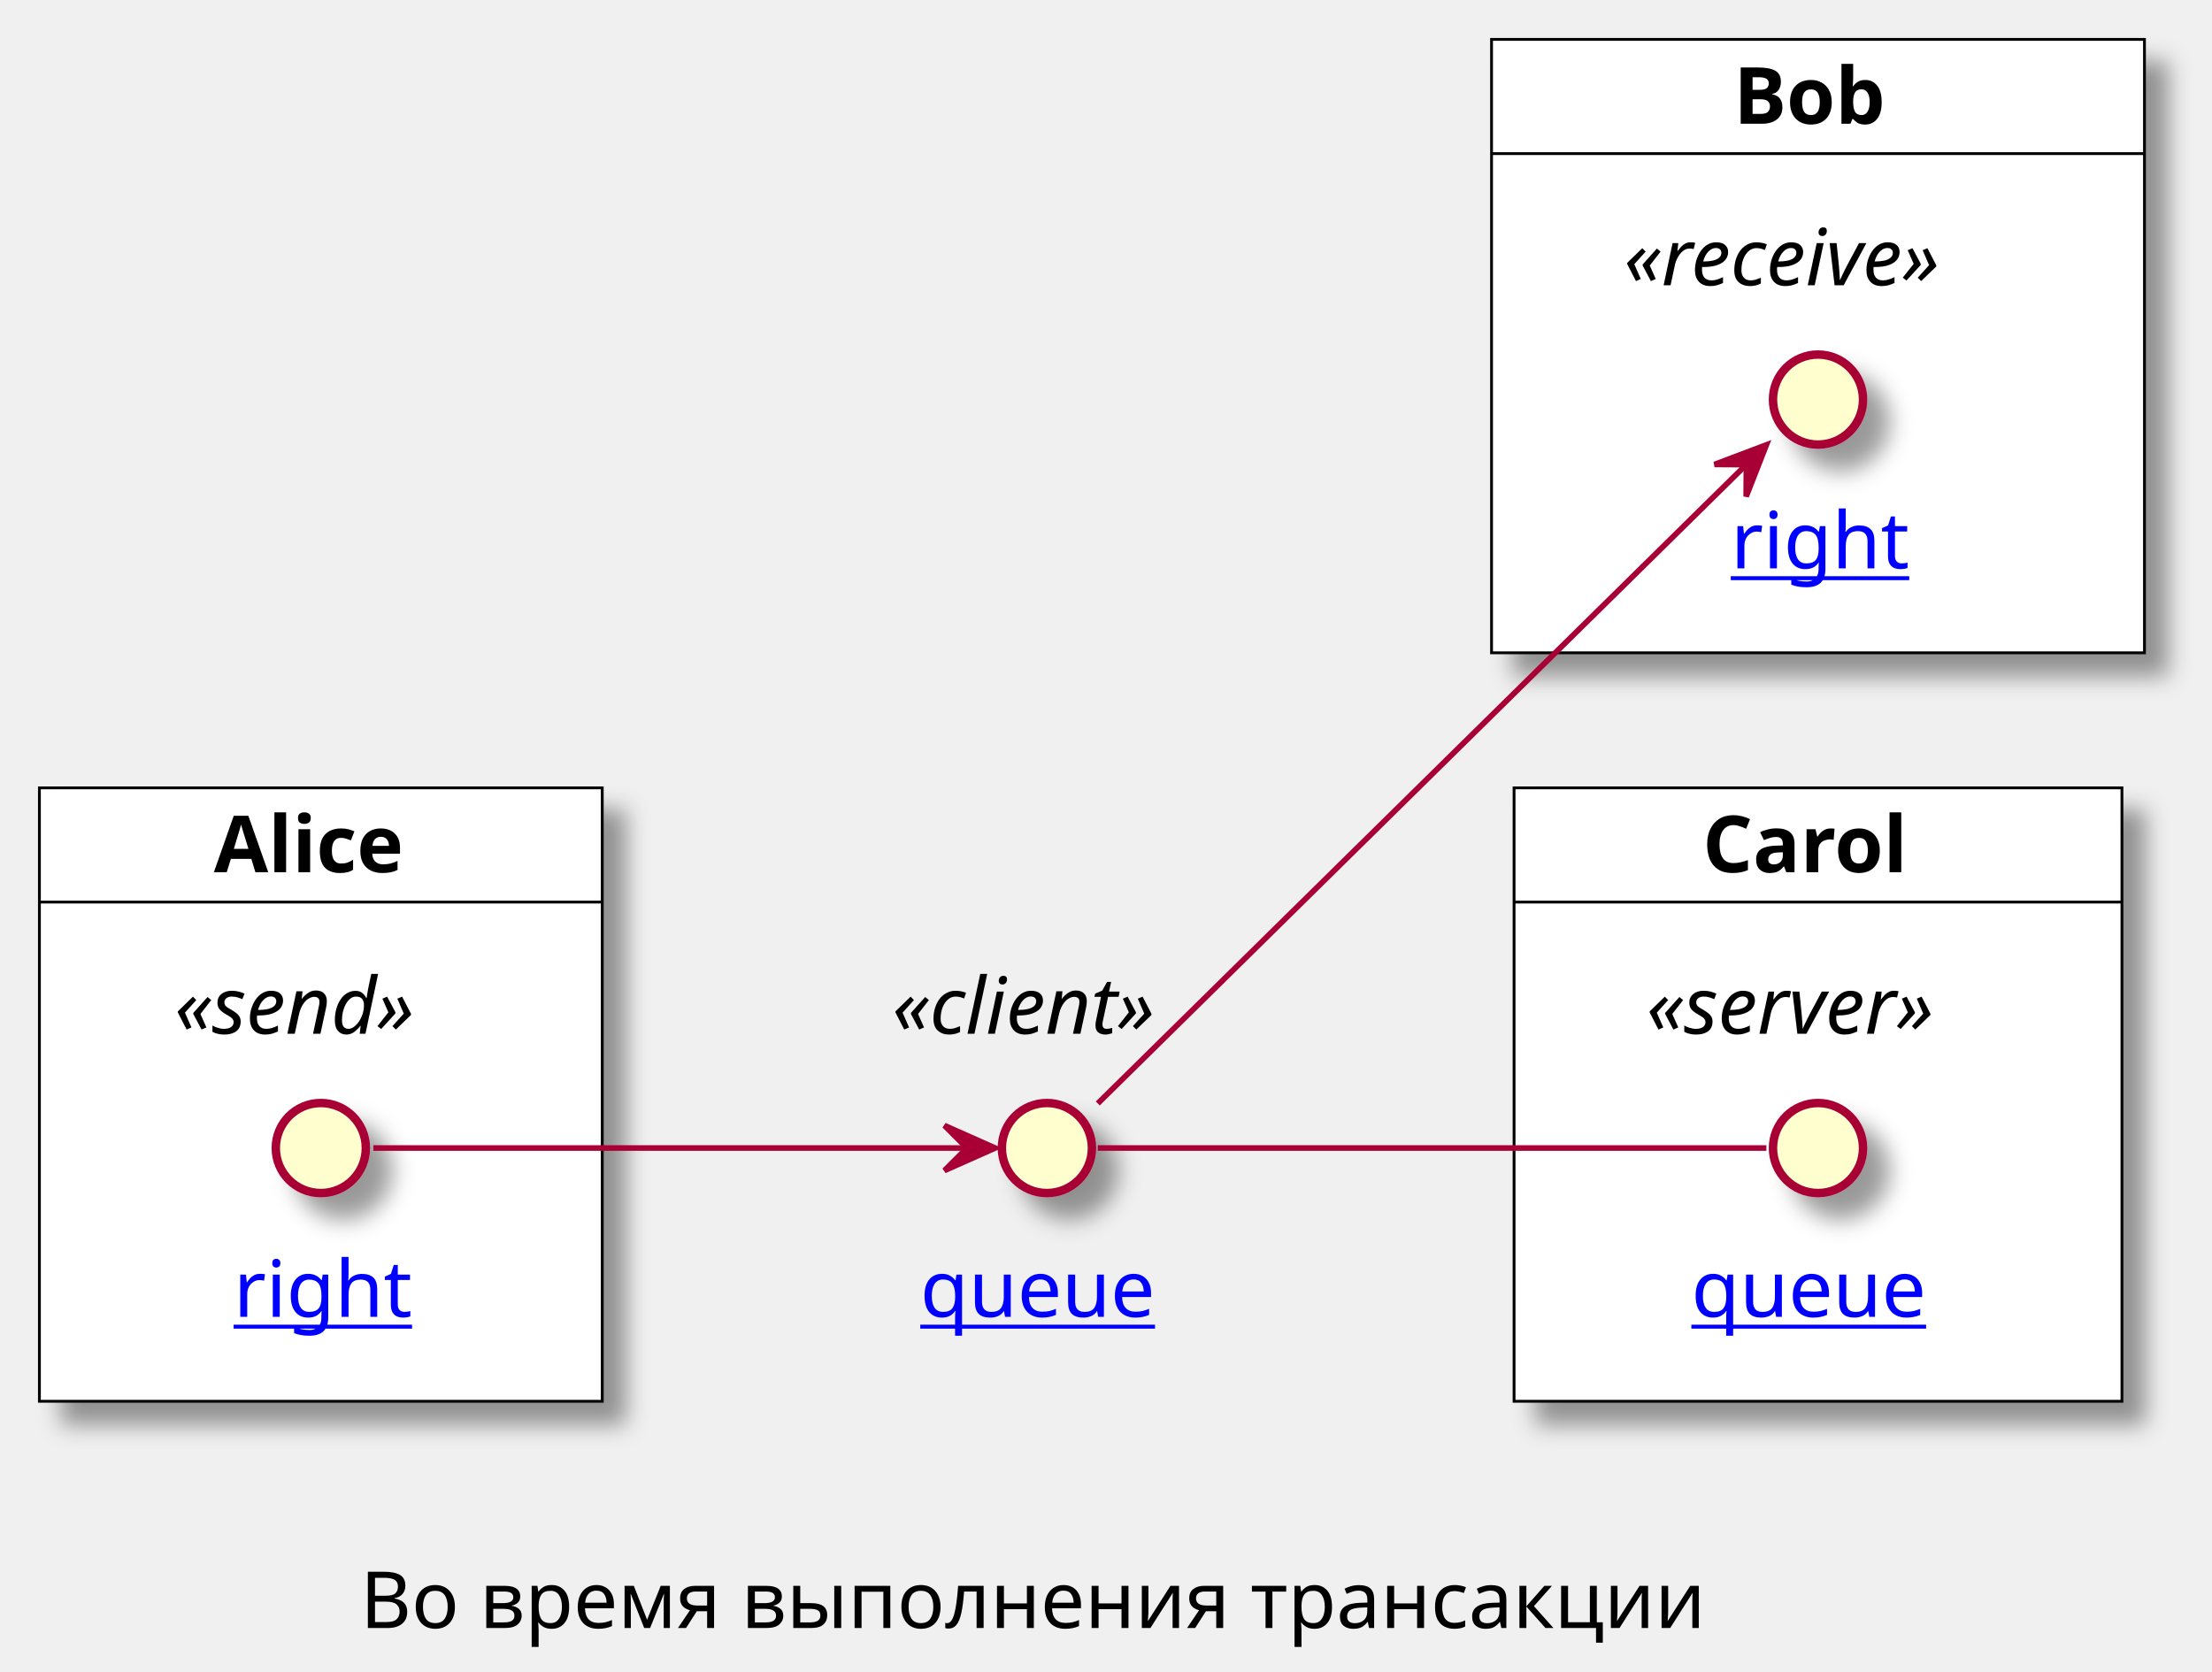
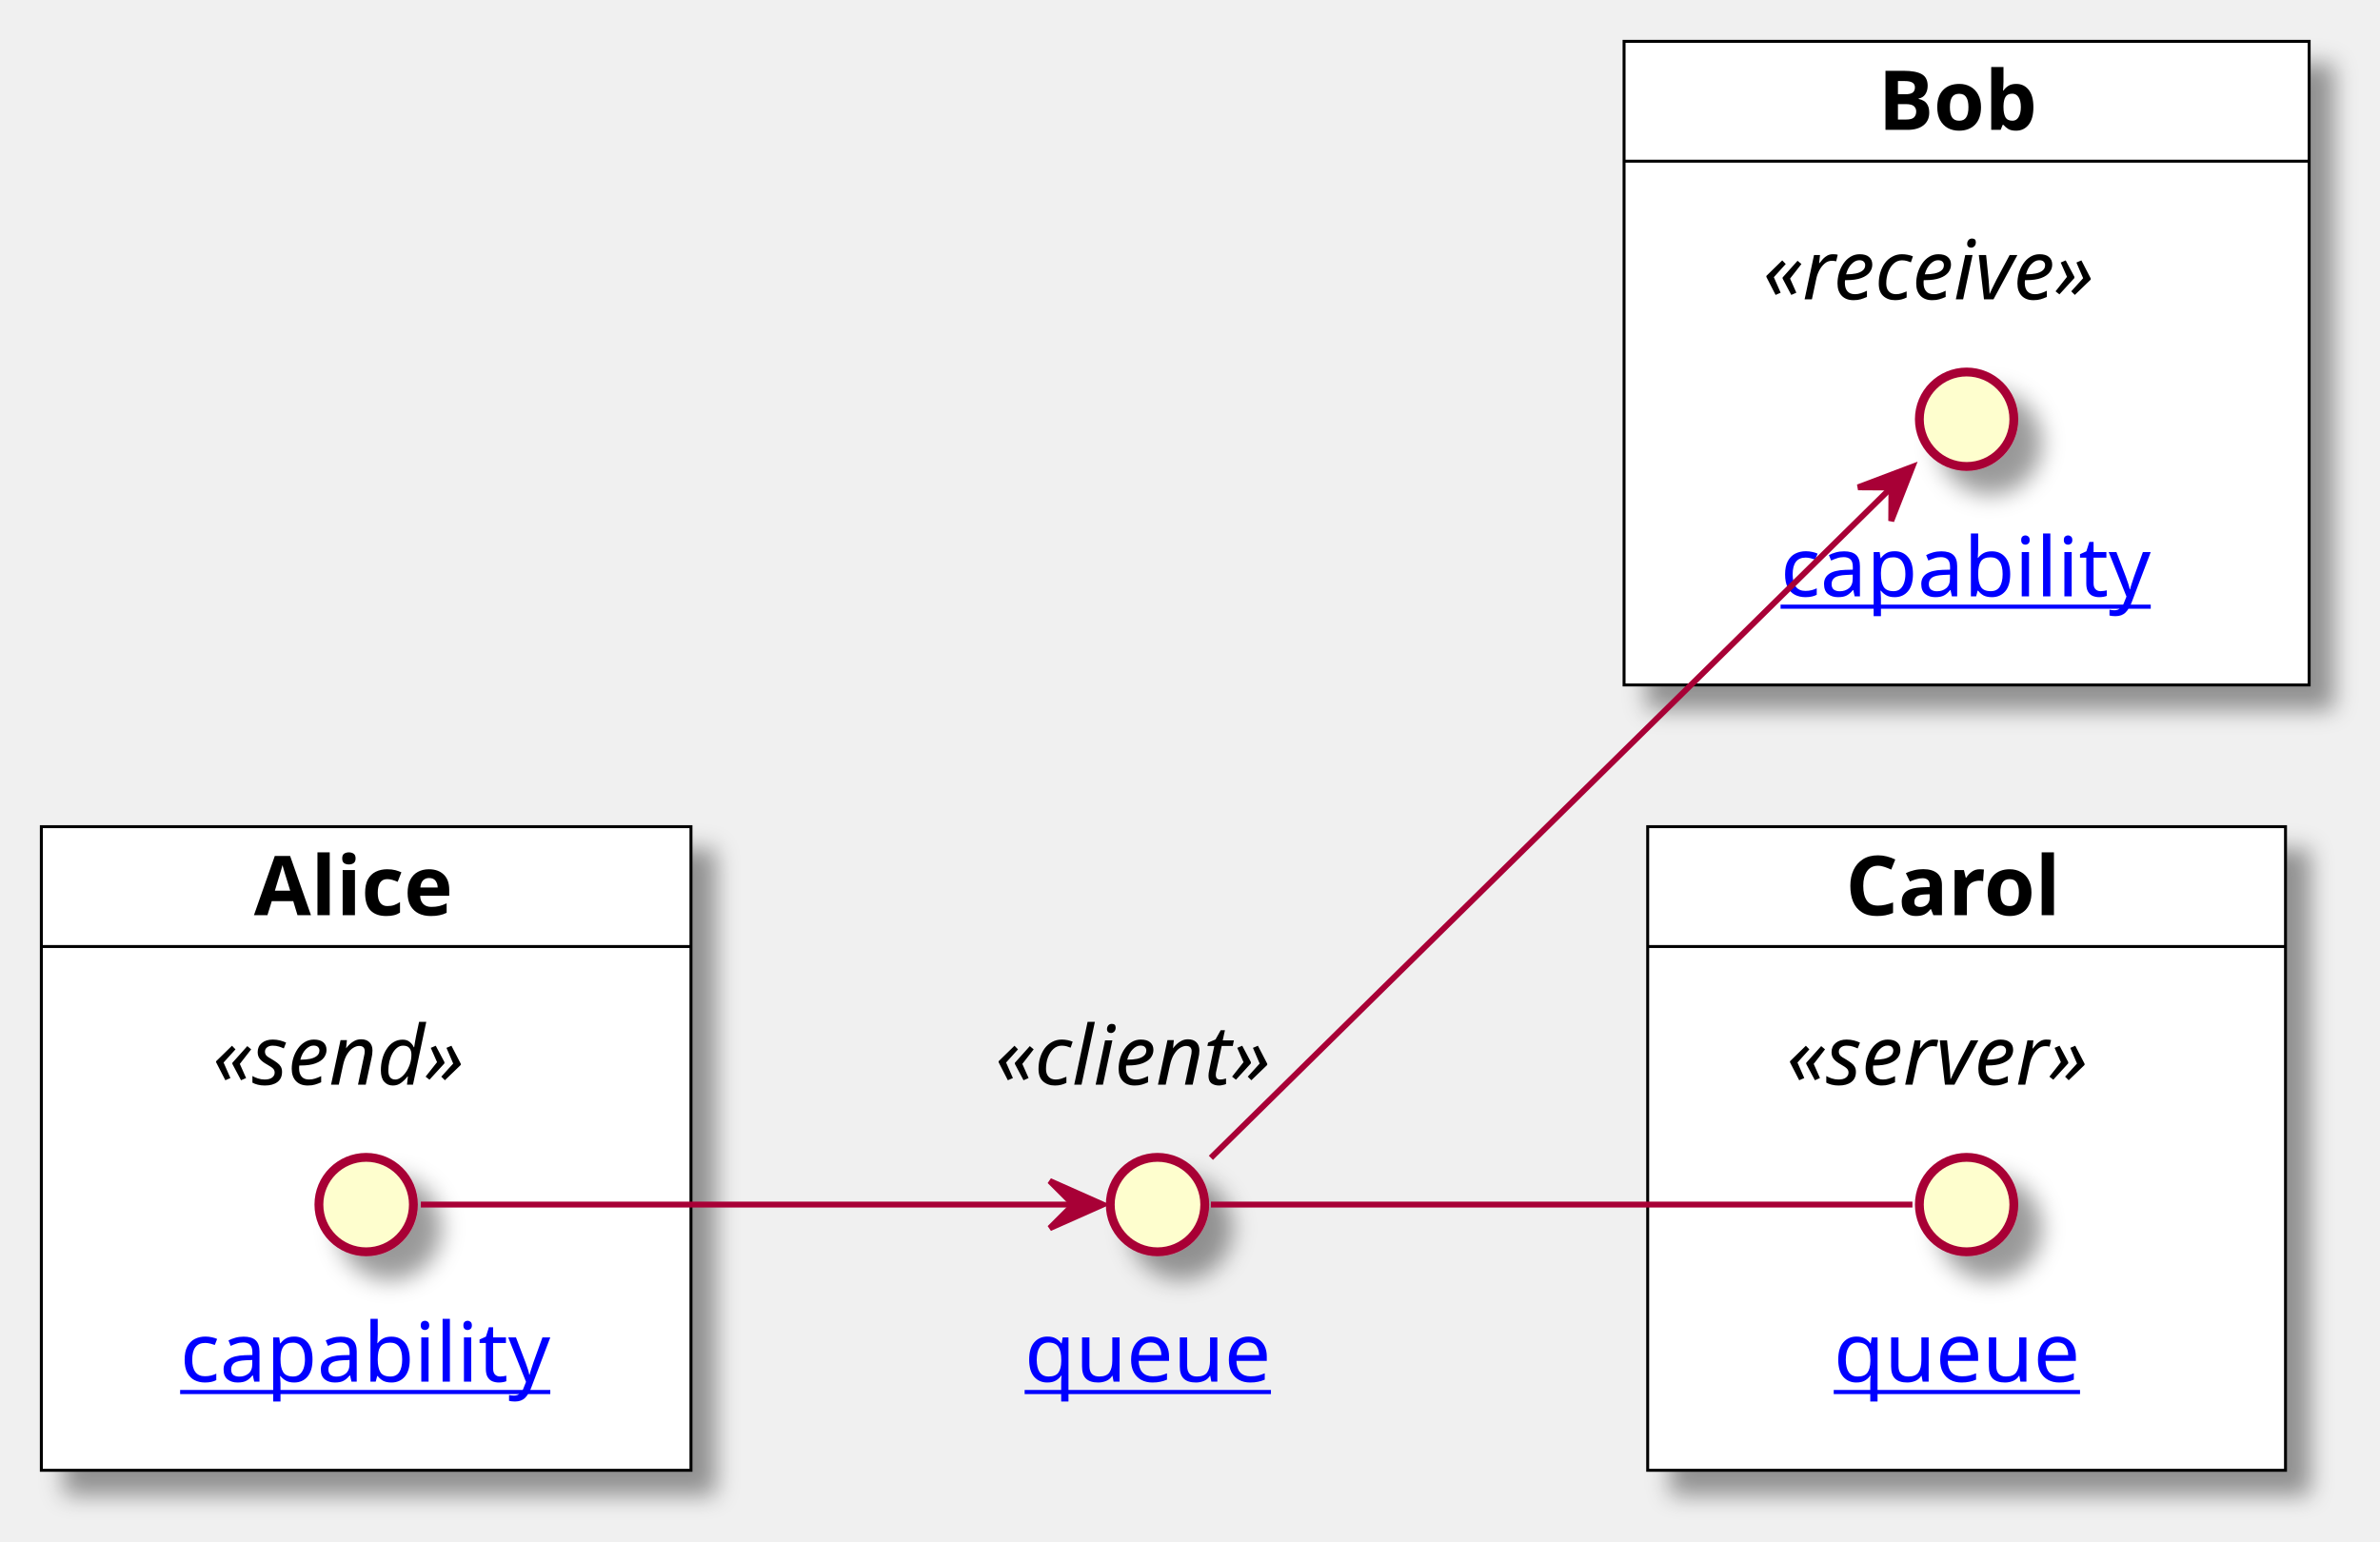
- <svg xmlns="http://www.w3.org/2000/svg" xmlns:xlink="http://www.w3.org/1999/xlink" contentScriptType="application/ecmascript" contentStyleType="text/css" height="297px" preserveAspectRatio="none" style="width:393px;height:297px;background:#FFFFFF;" version="1.1" viewBox="0 0 393 297" width="393px" zoomAndPan="magnify">
+ <svg xmlns="http://www.w3.org/2000/svg" xmlns:xlink="http://www.w3.org/1999/xlink" contentScriptType="application/ecmascript" contentStyleType="text/css" height="261px" preserveAspectRatio="none" style="width:403px;height:261px;background:#FFFFFF;" version="1.1" viewBox="0 0 403 261" width="403px" zoomAndPan="magnify">
  <defs>
-     <filter height="300%" id="f13ifnmlcpxaho" width="300%" x="-1" y="-1">
+     <filter height="300%" id="f1qh70a3pxmltn" width="300%" x="-1" y="-1">
      <feGaussianBlur result="blurOut" stdDeviation="2.0" />
      <feColorMatrix in="blurOut" result="blurOut2" type="matrix" values="0 0 0 0 0 0 0 0 0 0 0 0 0 0 0 0 0 0 .4 0" />
      <feOffset dx="4.0" dy="4.0" in="blurOut2" result="blurOut3" />
      <feBlend in="SourceGraphic" in2="blurOut3" mode="normal" />
    </filter>
  </defs>
  <g>
-     <rect fill="#FFFFFF" filter="url(#f13ifnmlcpxaho)" height="109" style="stroke:#000000;stroke-width:0.5;" width="100" x="7" y="140" />
-     <line style="stroke:#000000;stroke-width:0.5;" x1="7" x2="107" y1="160.297" y2="160.297" />
-     <text fill="#000000" font-family="sans-serif" font-size="14" font-weight="bold" lengthAdjust="spacing" textLength="38" x="38" y="154.995">Alice</text>
-     <rect fill="#FFFFFF" filter="url(#f13ifnmlcpxaho)" height="109" style="stroke:#000000;stroke-width:0.5;" width="116" x="265" y="7" />
-     <line style="stroke:#000000;stroke-width:0.5;" x1="265" x2="381" y1="27.297" y2="27.297" />
-     <text fill="#000000" font-family="sans-serif" font-size="14" font-weight="bold" lengthAdjust="spacing" textLength="30" x="308" y="21.995">Bob</text>
-     <rect fill="#FFFFFF" filter="url(#f13ifnmlcpxaho)" height="109" style="stroke:#000000;stroke-width:0.5;" width="108" x="269" y="140" />
-     <line style="stroke:#000000;stroke-width:0.5;" x1="269" x2="377" y1="160.297" y2="160.297" />
-     <text fill="#000000" font-family="sans-serif" font-size="14" font-weight="bold" lengthAdjust="spacing" textLength="41" x="302.5" y="154.995">Carol</text>
-     <ellipse cx="57" cy="204" fill="#FEFECE" filter="url(#f13ifnmlcpxaho)" rx="8" ry="8" style="stroke:#A80036;stroke-width:1.5;" />
-     <a href="/work/transaction-types/queue-example/diagrams/right-send/" target="_top" title="right" xlink:actuate="onRequest" xlink:href="/work/transaction-types/queue-example/diagrams/right-send/" xlink:show="new" xlink:title="right" xlink:type="simple">
-       <text fill="#0000FF" font-family="sans-serif" font-size="14" lengthAdjust="spacing" text-decoration="underline" textLength="31" x="41.5" y="233.995">right</text>
+     <rect fill="#FFFFFF" filter="url(#f1qh70a3pxmltn)" height="109" style="stroke:#000000;stroke-width:0.5;" width="110" x="7" y="140" />
+     <line style="stroke:#000000;stroke-width:0.5;" x1="7" x2="117" y1="160.297" y2="160.297" />
+     <text fill="#000000" font-family="sans-serif" font-size="14" font-weight="bold" lengthAdjust="spacing" textLength="38" x="43" y="154.995">Alice</text>
+     <rect fill="#FFFFFF" filter="url(#f1qh70a3pxmltn)" height="109" style="stroke:#000000;stroke-width:0.5;" width="116" x="275" y="7" />
+     <line style="stroke:#000000;stroke-width:0.5;" x1="275" x2="391" y1="27.297" y2="27.297" />
+     <text fill="#000000" font-family="sans-serif" font-size="14" font-weight="bold" lengthAdjust="spacing" textLength="30" x="318" y="21.995">Bob</text>
+     <rect fill="#FFFFFF" filter="url(#f1qh70a3pxmltn)" height="109" style="stroke:#000000;stroke-width:0.5;" width="108" x="279" y="140" />
+     <line style="stroke:#000000;stroke-width:0.5;" x1="279" x2="387" y1="160.297" y2="160.297" />
+     <text fill="#000000" font-family="sans-serif" font-size="14" font-weight="bold" lengthAdjust="spacing" textLength="41" x="312.5" y="154.995">Carol</text>
+     <ellipse cx="62" cy="204" fill="#FEFECE" filter="url(#f1qh70a3pxmltn)" rx="8" ry="8" style="stroke:#A80036;stroke-width:1.5;" />
+     <a href="/work/transaction-types/queue-example/diagrams/capability-send/" target="_top" title="capability" xlink:actuate="onRequest" xlink:href="/work/transaction-types/queue-example/diagrams/capability-send/" xlink:show="new" xlink:title="capability" xlink:type="simple">
+       <text fill="#0000FF" font-family="sans-serif" font-size="14" lengthAdjust="spacing" text-decoration="underline" textLength="63" x="30.5" y="233.995">capability</text>
    </a>
-     <text fill="#000000" font-family="sans-serif" font-size="14" font-style="italic" lengthAdjust="spacing" textLength="52" x="31" y="183.698">«send»</text>
-     <ellipse cx="323" cy="71" fill="#FEFECE" filter="url(#f13ifnmlcpxaho)" rx="8" ry="8" style="stroke:#A80036;stroke-width:1.5;" />
-     <a href="/work/transaction-types/queue-example/diagrams/right-receive/" target="_top" title="right" xlink:actuate="onRequest" xlink:href="/work/transaction-types/queue-example/diagrams/right-receive/" xlink:show="new" xlink:title="right" xlink:type="simple">
-       <text fill="#0000FF" font-family="sans-serif" font-size="14" lengthAdjust="spacing" text-decoration="underline" textLength="31" x="307.5" y="100.995">right</text>
+     <text fill="#000000" font-family="sans-serif" font-size="14" font-style="italic" lengthAdjust="spacing" textLength="52" x="36" y="183.698">«send»</text>
+     <ellipse cx="333" cy="71" fill="#FEFECE" filter="url(#f1qh70a3pxmltn)" rx="8" ry="8" style="stroke:#A80036;stroke-width:1.5;" />
+     <a href="/work/transaction-types/queue-example/diagrams/capability-receive/" target="_top" title="capability" xlink:actuate="onRequest" xlink:href="/work/transaction-types/queue-example/diagrams/capability-receive/" xlink:show="new" xlink:title="capability" xlink:type="simple">
+       <text fill="#0000FF" font-family="sans-serif" font-size="14" lengthAdjust="spacing" text-decoration="underline" textLength="63" x="301.5" y="100.995">capability</text>
    </a>
-     <text fill="#000000" font-family="sans-serif" font-size="14" font-style="italic" lengthAdjust="spacing" textLength="69" x="288.5" y="50.698">«receive»</text>
-     <ellipse cx="323" cy="204" fill="#FEFECE" filter="url(#f13ifnmlcpxaho)" rx="8" ry="8" style="stroke:#A80036;stroke-width:1.5;" />
+     <text fill="#000000" font-family="sans-serif" font-size="14" font-style="italic" lengthAdjust="spacing" textLength="69" x="298.5" y="50.698">«receive»</text>
+     <ellipse cx="333" cy="204" fill="#FEFECE" filter="url(#f1qh70a3pxmltn)" rx="8" ry="8" style="stroke:#A80036;stroke-width:1.5;" />
    <a href="/work/transaction-types/queue-example/diagrams/queue-server/" target="_top" title="queue" xlink:actuate="onRequest" xlink:href="/work/transaction-types/queue-example/diagrams/queue-server/" xlink:show="new" xlink:title="queue" xlink:type="simple">
-       <text fill="#0000FF" font-family="sans-serif" font-size="14" lengthAdjust="spacing" text-decoration="underline" textLength="45" x="300.5" y="233.995">queue</text>
+       <text fill="#0000FF" font-family="sans-serif" font-size="14" lengthAdjust="spacing" text-decoration="underline" textLength="45" x="310.5" y="233.995">queue</text>
    </a>
-     <text fill="#000000" font-family="sans-serif" font-size="14" font-style="italic" lengthAdjust="spacing" textLength="61" x="292.5" y="183.698">«server»</text>
-     <ellipse cx="186" cy="204" fill="#FEFECE" filter="url(#f13ifnmlcpxaho)" rx="8" ry="8" style="stroke:#A80036;stroke-width:1.5;" />
+     <text fill="#000000" font-family="sans-serif" font-size="14" font-style="italic" lengthAdjust="spacing" textLength="61" x="302.5" y="183.698">«server»</text>
+     <ellipse cx="196" cy="204" fill="#FEFECE" filter="url(#f1qh70a3pxmltn)" rx="8" ry="8" style="stroke:#A80036;stroke-width:1.5;" />
    <a href="/work/transaction-types/queue-example/diagrams/queue-client/" target="_top" title="queue" xlink:actuate="onRequest" xlink:href="/work/transaction-types/queue-example/diagrams/queue-client/" xlink:show="new" xlink:title="queue" xlink:type="simple">
-       <text fill="#0000FF" font-family="sans-serif" font-size="14" lengthAdjust="spacing" text-decoration="underline" textLength="45" x="163.5" y="233.995">queue</text>
+       <text fill="#0000FF" font-family="sans-serif" font-size="14" lengthAdjust="spacing" text-decoration="underline" textLength="45" x="173.5" y="233.995">queue</text>
    </a>
-     <text fill="#000000" font-family="sans-serif" font-size="14" font-style="italic" lengthAdjust="spacing" textLength="55" x="158.5" y="183.698">«client»</text>
-     <path codeLine="22" d="M195.04,204 C218.99,204 289.71,204 313.83,204 " fill="none" id="queue1-queue2" style="stroke:#A80036;stroke-width:1.0;" />
-     <path codeLine="23" d="M66.33,204 C87.87,204 145.51,204 171.71,204 " fill="none" id="right1-to-queue1" style="stroke:#A80036;stroke-width:1.0;" />
-     <polygon fill="#A80036" points="176.8,204,167.8,200,171.8,204,167.8,208,176.8,204" style="stroke:#A80036;stroke-width:1.0;" />
-     <path codeLine="24" d="M195.04,196.08 C217.87,173.59 283.18,109.24 310.14,82.68 " fill="none" id="queue1-to-right2" style="stroke:#A80036;stroke-width:1.0;" />
-     <polygon fill="#A80036" points="313.83,79.05,304.616,82.53,310.273,82.564,310.239,88.221,313.83,79.05" style="stroke:#A80036;stroke-width:1.0;" />
-     <text fill="#000000" font-family="sans-serif" font-size="14" lengthAdjust="spacing" textLength="0" x="192" y="272.995" />
-     <text fill="#000000" font-family="sans-serif" font-size="14" lengthAdjust="spacing" textLength="252" x="64" y="289.292">Во время выполнения трансакции</text>
+     <text fill="#000000" font-family="sans-serif" font-size="14" font-style="italic" lengthAdjust="spacing" textLength="55" x="168.5" y="183.698">«client»</text>
+     <path codeLine="22" d="M205.04,204 C228.99,204 299.71,204 323.83,204 " fill="none" id="queue1-queue2" style="stroke:#A80036;stroke-width:1.0;" />
+     <path codeLine="23" d="M71.26,204 C93.39,204 154.2,204 181.46,204 " fill="none" id="capability1-to-queue1" style="stroke:#A80036;stroke-width:1.0;" />
+     <polygon fill="#A80036" points="186.75,204,177.75,200,181.75,204,177.75,208,186.75,204" style="stroke:#A80036;stroke-width:1.0;" />
+     <path codeLine="24" d="M205.04,196.08 C227.87,173.59 293.18,109.24 320.14,82.68 " fill="none" id="queue1-to-capability2" style="stroke:#A80036;stroke-width:1.0;" />
+     <polygon fill="#A80036" points="323.83,79.05,314.616,82.53,320.273,82.564,320.239,88.221,323.83,79.05" style="stroke:#A80036;stroke-width:1.0;" />
  </g>
</svg>
